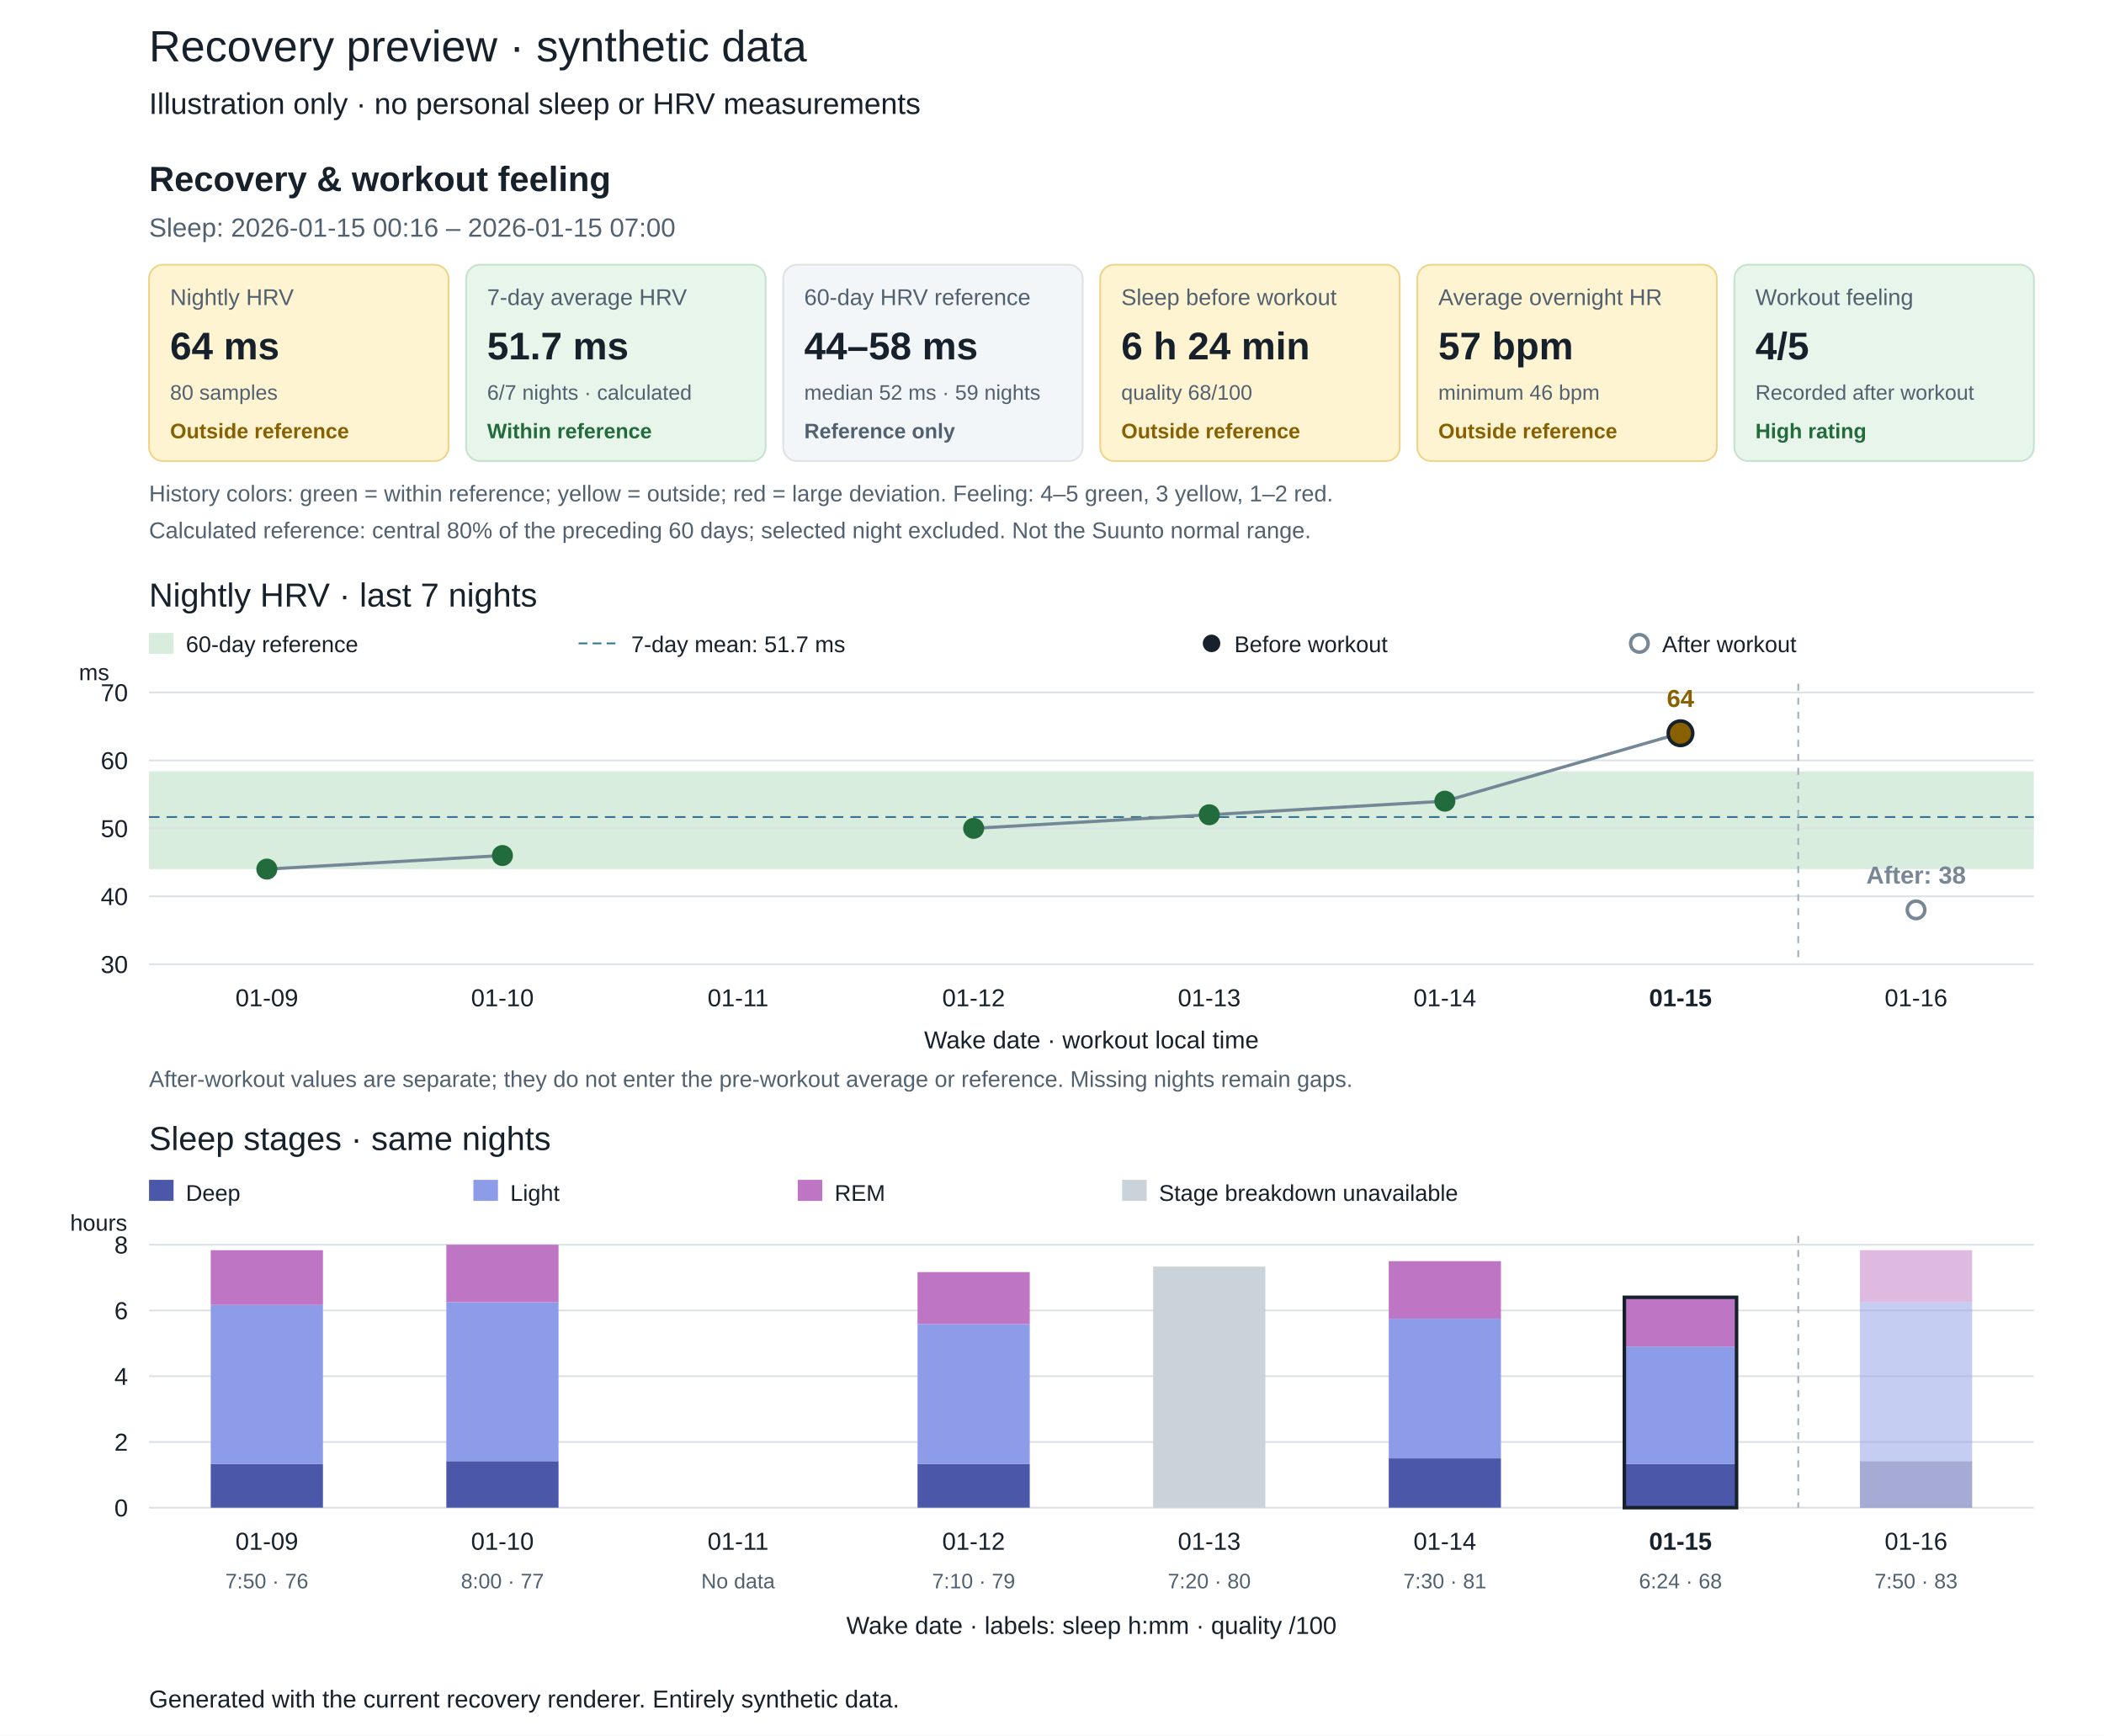
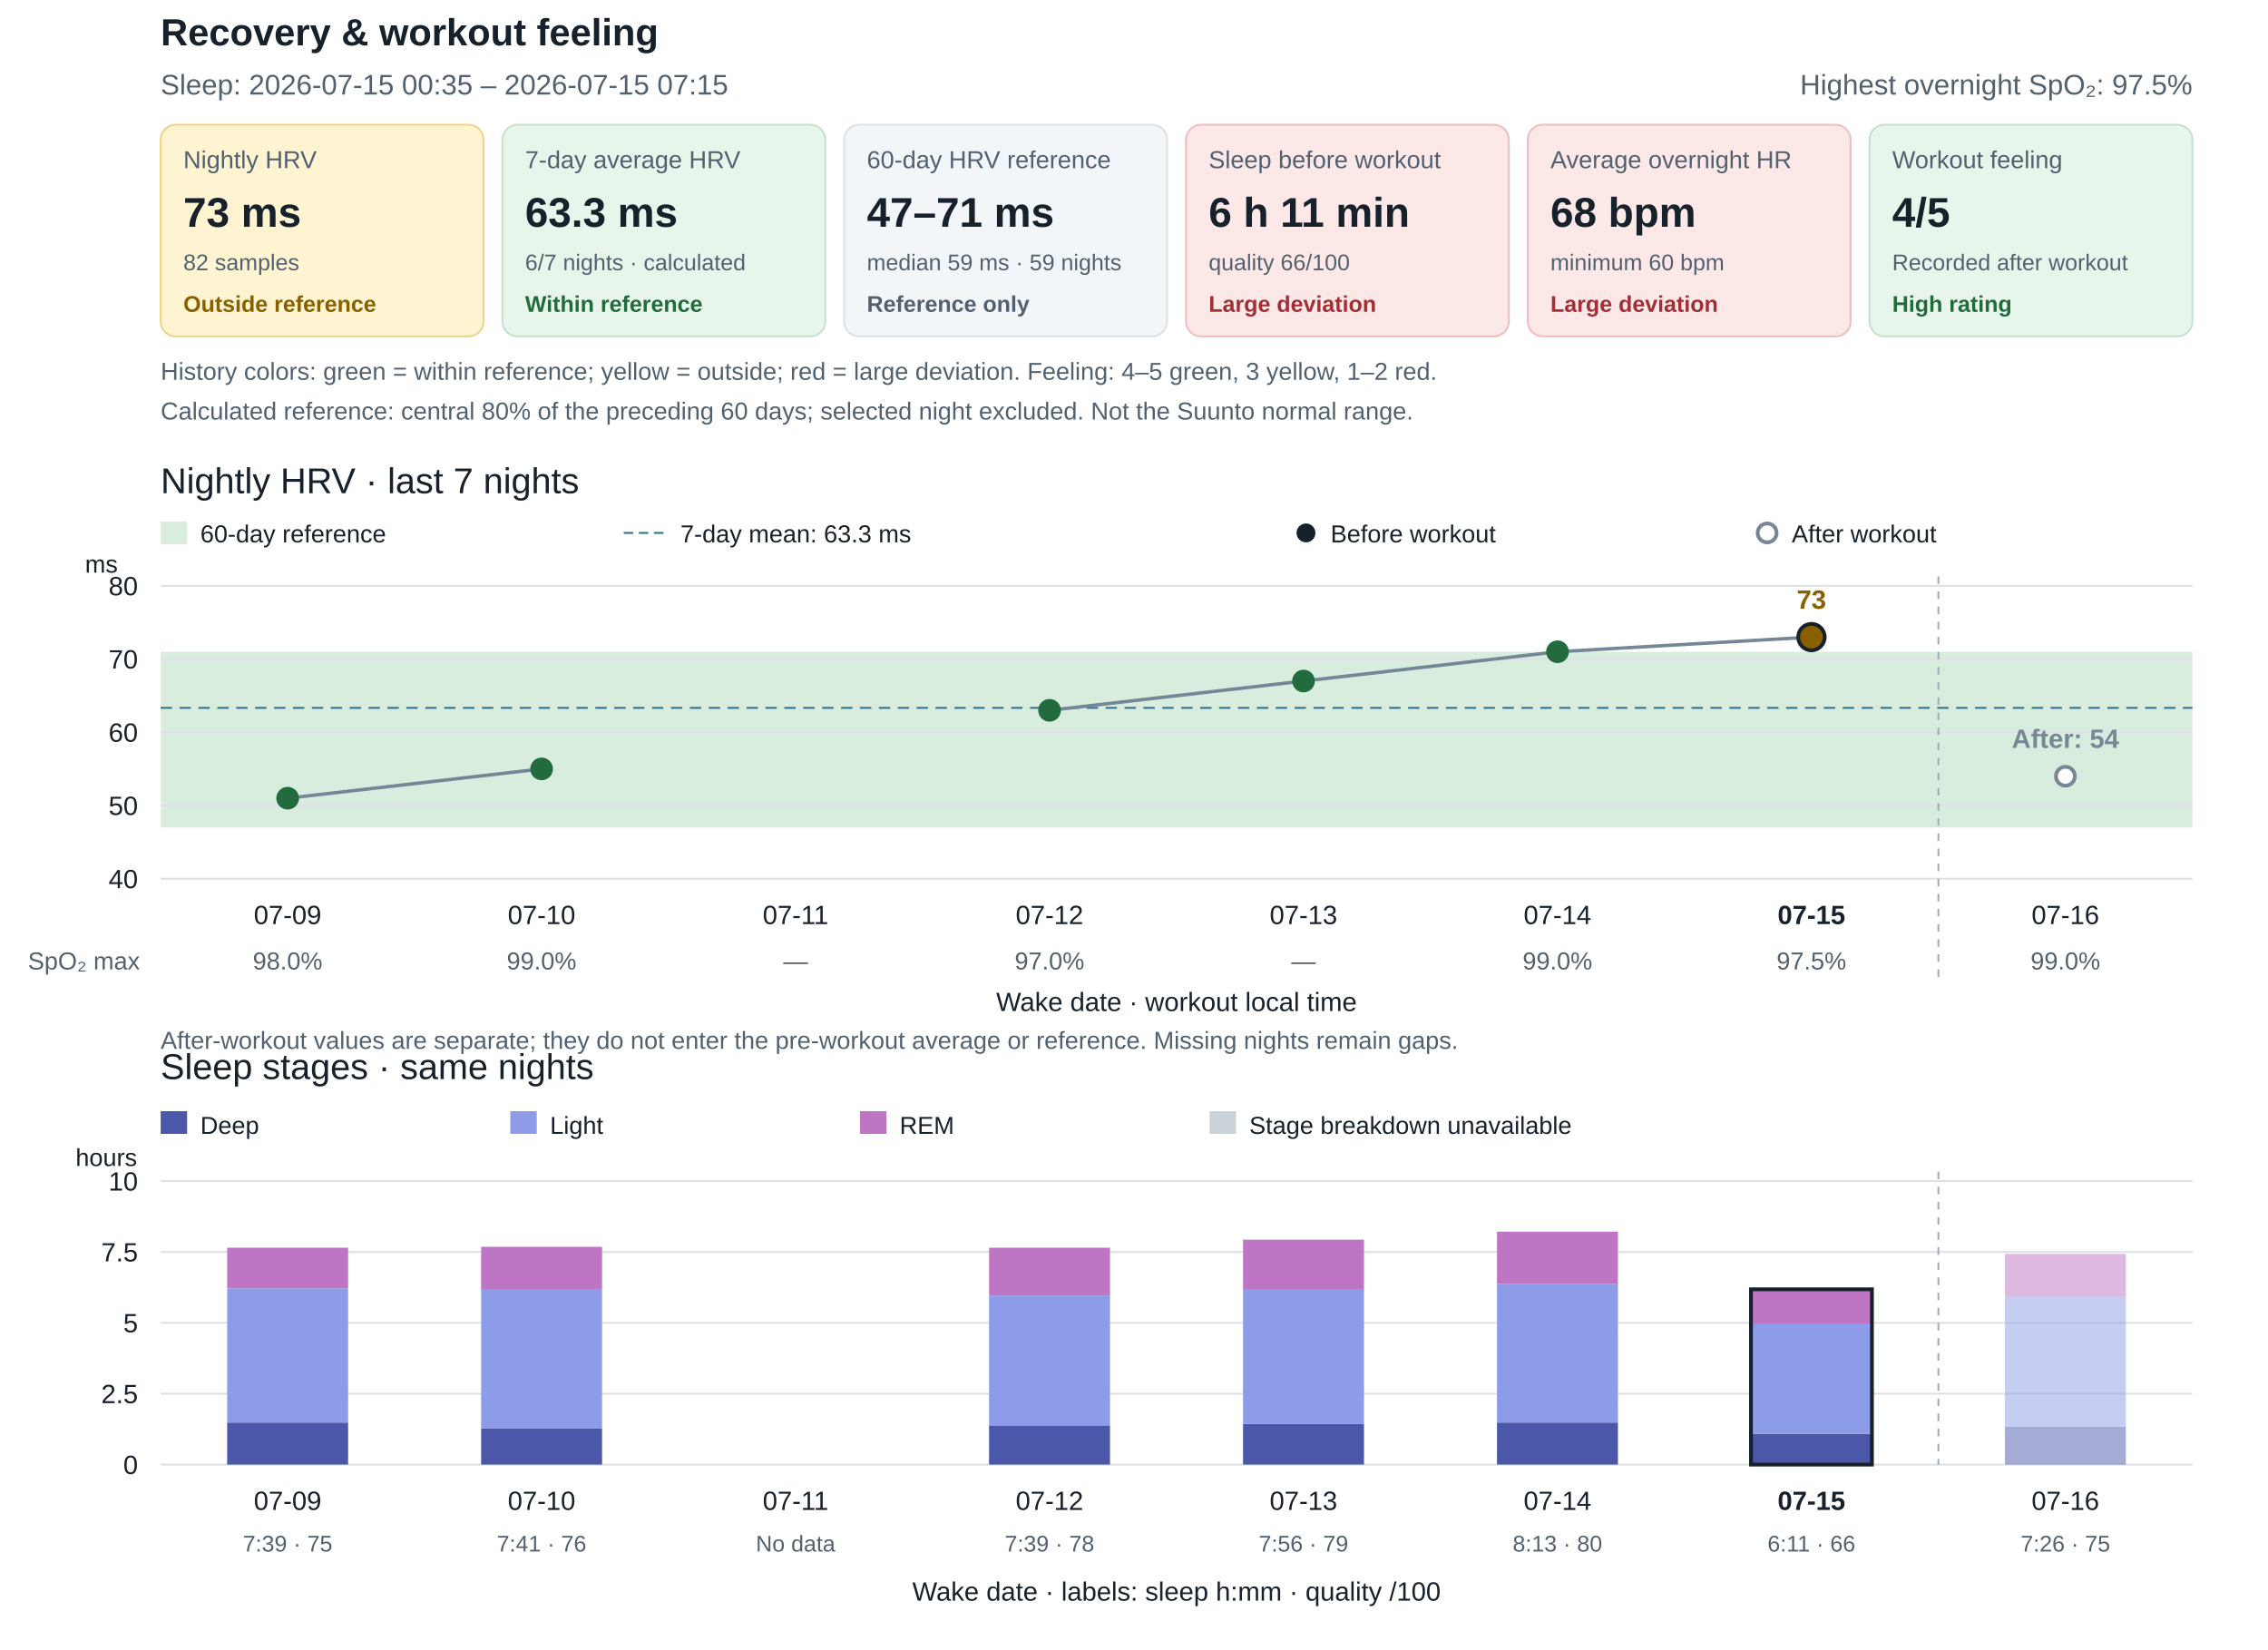
- <svg xmlns="http://www.w3.org/2000/svg" width="1200" height="990" viewBox="0 0 1200 990" role="img" aria-labelledby="title desc">
-   <rect width="1200" height="990" fill="#ffffff" />
+ <svg xmlns="http://www.w3.org/2000/svg" width="1200" height="873" viewBox="0 0 1200 873" role="img" aria-labelledby="title desc">
+   <rect width="100%" height="100%" fill="#ffffff" />
  <g font-family="Arial, sans-serif" fill="#17212b">
-     <text x="85" y="35" font-size="25">Recovery preview · synthetic data</text>
-     <text x="85" y="65" font-size="17">Illustration only · no personal sleep or HRV measurements</text>
-     <g data-section="pre-workout-recovery">
-       <text x="85" y="109" font-size="20" font-weight="bold">Recovery &amp; workout feeling</text>
-       <text x="85" y="135" font-size="15" fill="#526170">Sleep: 2026-01-15 00:16 – 2026-01-15 07:00</text>
-       <g data-tile="0" data-status="yellow">
-         <rect x="85.00" y="151" width="170.83" height="112" rx="8" fill="#fff4d2" stroke="#edd489" />
-         <text x="97.00" y="174" font-size="13" fill="#526170">Nightly HRV</text>
-         <text x="97.00" y="205" font-size="22" font-weight="bold">64 ms</text>
-         <text x="97.00" y="228" font-size="12" fill="#526170">80 samples</text>
-         <text x="97.00" y="250" font-size="12" font-weight="bold" fill="#886000">Outside reference</text>
+     <g transform="translate(0 -85)">
+       <g data-section="pre-workout-recovery">
+         <text x="85" y="109" font-size="20" font-weight="bold">Recovery &amp; workout feeling</text>
+         <text x="85" y="135" font-size="15" fill="#526170">Sleep: 2026-07-15 00:35 – 2026-07-15 07:15</text>
+         <text x="1160" y="135" text-anchor="end" font-size="15" fill="#526170">Highest overnight SpO₂: 97.5%</text>
+         <g data-tile="0" data-status="yellow">
+           <rect x="85.00" y="151" width="170.83" height="112" rx="8" fill="#fff4d2" stroke="#edd489" />
+           <text x="97.00" y="174" font-size="13" fill="#526170">Nightly HRV</text>
+           <text x="97.00" y="205" font-size="22" font-weight="bold">73 ms</text>
+           <text x="97.00" y="228" font-size="12" fill="#526170">82 samples</text>
+           <text x="97.00" y="250" font-size="12" font-weight="bold" fill="#886000">Outside reference</text>
+         </g>
+         <g data-tile="1" data-status="green">
+           <rect x="265.83" y="151" width="170.83" height="112" rx="8" fill="#e8f5eb" stroke="#c5e2cd" />
+           <text x="277.83" y="174" font-size="13" fill="#526170">7-day average HRV</text>
+           <text x="277.83" y="205" font-size="22" font-weight="bold">63.3 ms</text>
+           <text x="277.83" y="228" font-size="12" fill="#526170">6/7 nights · calculated</text>
+           <text x="277.83" y="250" font-size="12" font-weight="bold" fill="#226b3c">Within reference</text>
+         </g>
+         <g data-tile="2" data-status="reference">
+           <rect x="446.67" y="151" width="170.83" height="112" rx="8" fill="#f3f6f8" stroke="#dce2e7" />
+           <text x="458.67" y="174" font-size="13" fill="#526170">60-day HRV reference</text>
+           <text x="458.67" y="205" font-size="22" font-weight="bold">47–71 ms</text>
+           <text x="458.67" y="228" font-size="12" fill="#526170">median 59 ms · 59 nights</text>
+           <text x="458.67" y="250" font-size="12" font-weight="bold" fill="#526170">Reference only</text>
+         </g>
+         <g data-tile="3" data-status="red">
+           <rect x="627.50" y="151" width="170.83" height="112" rx="8" fill="#fde8e8" stroke="#efbec2" />
+           <text x="639.50" y="174" font-size="13" fill="#526170">Sleep before workout</text>
+           <text x="639.50" y="205" font-size="22" font-weight="bold">6 h 11 min</text>
+           <text x="639.50" y="228" font-size="12" fill="#526170">quality 66/100</text>
+           <text x="639.50" y="250" font-size="12" font-weight="bold" fill="#a22e36">Large deviation</text>
+         </g>
+         <g data-tile="4" data-status="red">
+           <rect x="808.33" y="151" width="170.83" height="112" rx="8" fill="#fde8e8" stroke="#efbec2" />
+           <text x="820.33" y="174" font-size="13" fill="#526170">Average overnight HR</text>
+           <text x="820.33" y="205" font-size="22" font-weight="bold">68 bpm</text>
+           <text x="820.33" y="228" font-size="12" fill="#526170">minimum 60 bpm</text>
+           <text x="820.33" y="250" font-size="12" font-weight="bold" fill="#a22e36">Large deviation</text>
+         </g>
+         <g data-tile="5" data-status="green">
+           <rect x="989.17" y="151" width="170.83" height="112" rx="8" fill="#e8f5eb" stroke="#c5e2cd" />
+           <text x="1001.17" y="174" font-size="13" fill="#526170">Workout feeling</text>
+           <text x="1001.17" y="205" font-size="22" font-weight="bold">4/5</text>
+           <text x="1001.17" y="228" font-size="12" fill="#526170">Recorded after workout</text>
+           <text x="1001.17" y="250" font-size="12" font-weight="bold" fill="#226b3c">High rating</text>
+         </g>
+         <text x="85" y="286" font-size="13" fill="#526170">History colors: green = within reference; yellow = outside; red = large deviation. Feeling: 4–5 green, 3 yellow, 1–2 red.</text>
+         <text x="85" y="307" font-size="13" fill="#526170">Calculated reference: central 80% of the preceding 60 days; selected night excluded. Not the Suunto normal range.</text>
      </g>
-       <g data-tile="1" data-status="green">
-         <rect x="265.83" y="151" width="170.83" height="112" rx="8" fill="#e8f5eb" stroke="#c5e2cd" />
-         <text x="277.83" y="174" font-size="13" fill="#526170">7-day average HRV</text>
-         <text x="277.83" y="205" font-size="22" font-weight="bold">51.7 ms</text>
-         <text x="277.83" y="228" font-size="12" fill="#526170">6/7 nights · calculated</text>
-         <text x="277.83" y="250" font-size="12" font-weight="bold" fill="#226b3c">Within reference</text>
+       <g data-section="hrv-history">
+         <text x="85" y="346" font-size="19">Nightly HRV · last 7 nights</text>
+         <rect x="85" y="361" width="14" height="12" fill="#d9eddf" />
+         <text x="106" y="372" font-size="13">60-day reference</text>
+         <line x1="330" x2="353" y1="367" y2="367" stroke="#33718f" stroke-dasharray="5 3" />
+         <text x="360" y="372" font-size="13">7-day mean: 63.3 ms</text>
+         <circle cx="691" cy="367" r="5" fill="#17212b" />
+         <text x="704" y="372" font-size="13">Before workout</text>
+         <circle cx="935" cy="367" r="5" fill="white" stroke="#788795" stroke-width="2" />
+         <text x="948" y="372" font-size="13">After workout</text>
+         <rect data-role="hrv-reference-band" x="85" y="429.88" width="1075" height="93.00" fill="#d9eddf" />
+         <line x1="85" x2="1160" y1="550.00" y2="550.00" stroke="#dce1e6" />
+         <text x="73" y="555.00" font-size="14" text-anchor="end">40</text>
+         <line x1="85" x2="1160" y1="511.25" y2="511.25" stroke="#dce1e6" />
+         <text x="73" y="516.25" font-size="14" text-anchor="end">50</text>
+         <line x1="85" x2="1160" y1="472.50" y2="472.50" stroke="#dce1e6" />
+         <text x="73" y="477.50" font-size="14" text-anchor="end">60</text>
+         <line x1="85" x2="1160" y1="433.75" y2="433.75" stroke="#dce1e6" />
+         <text x="73" y="438.75" font-size="14" text-anchor="end">70</text>
+         <line x1="85" x2="1160" y1="395.00" y2="395.00" stroke="#dce1e6" />
+         <text x="73" y="400.00" font-size="14" text-anchor="end">80</text>
+         <text x="45" y="388" font-size="13">ms</text>
+         <line data-role="hrv-7d-mean" x1="85" x2="1160" y1="459.58" y2="459.58" stroke="#33718f" stroke-dasharray="6 4" />
+         <line data-role="hrv-daily-line" x1="152.19" y1="507.38" x2="286.56" y2="491.88" stroke="#738796" stroke-width="1.8" />
+         <line data-role="hrv-daily-line" x1="555.31" y1="460.88" x2="689.69" y2="445.38" stroke="#738796" stroke-width="1.8" />
+         <line data-role="hrv-daily-line" x1="689.69" y1="445.38" x2="824.06" y2="429.88" stroke="#738796" stroke-width="1.8" />
+         <line data-role="hrv-daily-line" x1="824.06" y1="429.88" x2="958.44" y2="422.12" stroke="#738796" stroke-width="1.8" />
+         <circle data-role="night" data-value="51" cx="152.19" cy="507.38" r="5" fill="#226b3c" stroke="#226b3c" stroke-width="2" />
+         <circle data-role="night" data-value="55" cx="286.56" cy="491.88" r="5" fill="#226b3c" stroke="#226b3c" stroke-width="2" />
+         <circle data-role="night" data-value="63" cx="555.31" cy="460.88" r="5" fill="#226b3c" stroke="#226b3c" stroke-width="2" />
+         <circle data-role="night" data-value="67" cx="689.69" cy="445.38" r="5" fill="#226b3c" stroke="#226b3c" stroke-width="2" />
+         <circle data-role="night" data-value="71" cx="824.06" cy="429.88" r="5" fill="#226b3c" stroke="#226b3c" stroke-width="2" />
+         <circle data-role="selected-night" data-value="73" cx="958.44" cy="422.12" r="7" fill="#886000" stroke="#17212b" stroke-width="2" />
+         <text x="958.44" y="407.12" font-size="14" text-anchor="middle" font-weight="bold" fill="#886000">73</text>
+         <circle data-role="after-workout" data-value="54" cx="1092.81" cy="495.75" r="5" fill="white" stroke="#788795" stroke-width="2" />
+         <text x="1092.81" y="480.75" font-size="14" text-anchor="middle" font-weight="bold" fill="#788795">After: 54</text>
+         <text x="152.19" y="574" font-size="14" text-anchor="middle" font-weight="normal">07-09</text>
+         <text x="286.56" y="574" font-size="14" text-anchor="middle" font-weight="normal">07-10</text>
+         <text x="420.94" y="574" font-size="14" text-anchor="middle" font-weight="normal">07-11</text>
+         <text x="555.31" y="574" font-size="14" text-anchor="middle" font-weight="normal">07-12</text>
+         <text x="689.69" y="574" font-size="14" text-anchor="middle" font-weight="normal">07-13</text>
+         <text x="824.06" y="574" font-size="14" text-anchor="middle" font-weight="normal">07-14</text>
+         <text x="958.44" y="574" font-size="14" text-anchor="middle" font-weight="bold">07-15</text>
+         <text x="1092.81" y="574" font-size="14" text-anchor="middle" font-weight="normal">07-16</text>
+         <line data-role="after-workout-divider" x1="1025.62" x2="1025.62" y1="390" y2="604" stroke="#a2adb7" stroke-dasharray="4 4" />
+         <g data-section="spo2-history" fill="#526170" font-size="13">
+           <text x="74" y="598" text-anchor="end">SpO₂ max</text>
+           <text data-wake-date="2026-07-09" x="152.19" y="598" text-anchor="middle">98.0%</text>
+           <text data-wake-date="2026-07-10" x="286.56" y="598" text-anchor="middle">99.0%</text>
+           <text data-wake-date="2026-07-11" x="420.94" y="598" text-anchor="middle">—</text>
+           <text data-wake-date="2026-07-12" x="555.31" y="598" text-anchor="middle">97.0%</text>
+           <text data-wake-date="2026-07-13" x="689.69" y="598" text-anchor="middle">—</text>
+           <text data-wake-date="2026-07-14" x="824.06" y="598" text-anchor="middle">99.0%</text>
+           <text data-wake-date="2026-07-15" x="958.44" y="598" text-anchor="middle">97.5%</text>
+           <text data-wake-date="2026-07-16" x="1092.81" y="598" text-anchor="middle">99.0%</text>
+         </g>
+         <text x="622.5" y="620" font-size="14" text-anchor="middle">Wake date · workout local time</text>
+         <text x="85" y="640" font-size="13" fill="#526170">After-workout values are separate; they do not enter the pre-workout average or reference. Missing nights remain gaps.</text>
      </g>
-       <g data-tile="2" data-status="reference">
-         <rect x="446.67" y="151" width="170.83" height="112" rx="8" fill="#f3f6f8" stroke="#dce2e7" />
-         <text x="458.67" y="174" font-size="13" fill="#526170">60-day HRV reference</text>
-         <text x="458.67" y="205" font-size="22" font-weight="bold">44–58 ms</text>
-         <text x="458.67" y="228" font-size="12" fill="#526170">median 52 ms · 59 nights</text>
-         <text x="458.67" y="250" font-size="12" font-weight="bold" fill="#526170">Reference only</text>
+       <g data-section="sleep-history">
+         <text x="85" y="656" font-size="19">Sleep stages · same nights</text>
+         <rect x="85" y="673" width="14" height="12" fill="#4b57a9" />
+         <text x="106" y="685" font-size="13">Deep</text>
+         <rect x="270" y="673" width="14" height="12" fill="#8d9ce8" />
+         <text x="291" y="685" font-size="13">Light</text>
+         <rect x="455" y="673" width="14" height="12" fill="#bd75c4" />
+         <text x="476" y="685" font-size="13">REM</text>
+         <rect x="640" y="673" width="14" height="12" fill="#cad2da" />
+         <text x="661" y="685" font-size="13">Stage breakdown unavailable</text>
+         <line x1="85" x2="1160" y1="860.00" y2="860.00" stroke="#dce1e6" />
+         <text x="73" y="865.00" font-size="14" text-anchor="end">0</text>
+         <line x1="85" x2="1160" y1="822.50" y2="822.50" stroke="#dce1e6" />
+         <text x="73" y="827.50" font-size="14" text-anchor="end">2.5</text>
+         <line x1="85" x2="1160" y1="785.00" y2="785.00" stroke="#dce1e6" />
+         <text x="73" y="790.00" font-size="14" text-anchor="end">5</text>
+         <line x1="85" x2="1160" y1="747.50" y2="747.50" stroke="#dce1e6" />
+         <text x="73" y="752.50" font-size="14" text-anchor="end">7.5</text>
+         <line x1="85" x2="1160" y1="710.00" y2="710.00" stroke="#dce1e6" />
+         <text x="73" y="715.00" font-size="14" text-anchor="end">10</text>
+         <text x="40" y="702" font-size="13">hours</text>
+         <rect data-stage="deep" data-wake-date="2026-07-09" x="120.19" y="837.75" width="64.00" height="22.25" fill="#4b57a9" opacity="1" />
+         <rect data-stage="light" data-wake-date="2026-07-09" x="120.19" y="766.75" width="64.00" height="71.00" fill="#8d9ce8" opacity="1" />
+         <rect data-stage="rem" data-wake-date="2026-07-09" x="120.19" y="745.25" width="64.00" height="21.50" fill="#bd75c4" opacity="1" />
+         <text x="152.19" y="884" font-size="14" text-anchor="middle" font-weight="normal">07-09</text>
+         <text x="152.19" y="906" font-size="12" text-anchor="middle" fill="#526170">7:39 · 75</text>
+         <rect data-stage="deep" data-wake-date="2026-07-10" x="254.56" y="840.75" width="64.00" height="19.25" fill="#4b57a9" opacity="1" />
+         <rect data-stage="light" data-wake-date="2026-07-10" x="254.56" y="767.50" width="64.00" height="73.25" fill="#8d9ce8" opacity="1" />
+         <rect data-stage="rem" data-wake-date="2026-07-10" x="254.56" y="744.75" width="64.00" height="22.75" fill="#bd75c4" opacity="1" />
+         <text x="286.56" y="884" font-size="14" text-anchor="middle" font-weight="normal">07-10</text>
+         <text x="286.56" y="906" font-size="12" text-anchor="middle" fill="#526170">7:41 · 76</text>
+         <text x="420.94" y="884" font-size="14" text-anchor="middle" font-weight="normal">07-11</text>
+         <text x="420.94" y="906" font-size="12" text-anchor="middle" fill="#526170">No data</text>
+         <rect data-stage="deep" data-wake-date="2026-07-12" x="523.31" y="839.25" width="64.00" height="20.75" fill="#4b57a9" opacity="1" />
+         <rect data-stage="light" data-wake-date="2026-07-12" x="523.31" y="770.50" width="64.00" height="68.75" fill="#8d9ce8" opacity="1" />
+         <rect data-stage="rem" data-wake-date="2026-07-12" x="523.31" y="745.25" width="64.00" height="25.25" fill="#bd75c4" opacity="1" />
+         <text x="555.31" y="884" font-size="14" text-anchor="middle" font-weight="normal">07-12</text>
+         <text x="555.31" y="906" font-size="12" text-anchor="middle" fill="#526170">7:39 · 78</text>
+         <rect data-stage="deep" data-wake-date="2026-07-13" x="657.69" y="838.50" width="64.00" height="21.50" fill="#4b57a9" opacity="1" />
+         <rect data-stage="light" data-wake-date="2026-07-13" x="657.69" y="767.50" width="64.00" height="71.00" fill="#8d9ce8" opacity="1" />
+         <rect data-stage="rem" data-wake-date="2026-07-13" x="657.69" y="741.00" width="64.00" height="26.50" fill="#bd75c4" opacity="1" />
+         <text x="689.69" y="884" font-size="14" text-anchor="middle" font-weight="normal">07-13</text>
+         <text x="689.69" y="906" font-size="12" text-anchor="middle" fill="#526170">7:56 · 79</text>
+         <rect data-stage="deep" data-wake-date="2026-07-14" x="792.06" y="837.75" width="64.00" height="22.25" fill="#4b57a9" opacity="1" />
+         <rect data-stage="light" data-wake-date="2026-07-14" x="792.06" y="764.50" width="64.00" height="73.25" fill="#8d9ce8" opacity="1" />
+         <rect data-stage="rem" data-wake-date="2026-07-14" x="792.06" y="736.75" width="64.00" height="27.75" fill="#bd75c4" opacity="1" />
+         <text x="824.06" y="884" font-size="14" text-anchor="middle" font-weight="normal">07-14</text>
+         <text x="824.06" y="906" font-size="12" text-anchor="middle" fill="#526170">8:13 · 80</text>
+         <rect data-stage="deep" data-wake-date="2026-07-15" x="926.44" y="843.75" width="64.00" height="16.25" fill="#4b57a9" opacity="1" />
+         <rect data-stage="light" data-wake-date="2026-07-15" x="926.44" y="785.75" width="64.00" height="58.00" fill="#8d9ce8" opacity="1" />
+         <rect data-stage="rem" data-wake-date="2026-07-15" x="926.44" y="767.25" width="64.00" height="18.50" fill="#bd75c4" opacity="1" />
+         <rect data-role="selected-sleep" x="926.44" y="767.25" width="64.00" height="92.75" fill="none" stroke="#17212b" stroke-width="2" />
+         <text x="958.44" y="884" font-size="14" text-anchor="middle" font-weight="bold">07-15</text>
+         <text x="958.44" y="906" font-size="12" text-anchor="middle" fill="#526170">6:11 · 66</text>
+         <rect data-stage="deep" data-wake-date="2026-07-16" x="1060.81" y="840.00" width="64.00" height="20.00" fill="#4b57a9" opacity="0.5" />
+         <rect data-stage="light" data-wake-date="2026-07-16" x="1060.81" y="771.25" width="64.00" height="68.75" fill="#8d9ce8" opacity="0.5" />
+         <rect data-stage="rem" data-wake-date="2026-07-16" x="1060.81" y="748.50" width="64.00" height="22.75" fill="#bd75c4" opacity="0.5" />
+         <text x="1092.81" y="884" font-size="14" text-anchor="middle" font-weight="normal">07-16</text>
+         <text x="1092.81" y="906" font-size="12" text-anchor="middle" fill="#526170">7:26 · 75</text>
+         <line x1="1025.62" x2="1025.62" y1="705" y2="860" stroke="#a2adb7" stroke-dasharray="4 4" />
+         <text x="622.5" y="932" font-size="14" text-anchor="middle">Wake date · labels: sleep h:mm · quality /100</text>
      </g>
-       <g data-tile="3" data-status="yellow">
-         <rect x="627.50" y="151" width="170.83" height="112" rx="8" fill="#fff4d2" stroke="#edd489" />
-         <text x="639.50" y="174" font-size="13" fill="#526170">Sleep before workout</text>
-         <text x="639.50" y="205" font-size="22" font-weight="bold">6 h 24 min</text>
-         <text x="639.50" y="228" font-size="12" fill="#526170">quality 68/100</text>
-         <text x="639.50" y="250" font-size="12" font-weight="bold" fill="#886000">Outside reference</text>
-       </g>
-       <g data-tile="4" data-status="yellow">
-         <rect x="808.33" y="151" width="170.83" height="112" rx="8" fill="#fff4d2" stroke="#edd489" />
-         <text x="820.33" y="174" font-size="13" fill="#526170">Average overnight HR</text>
-         <text x="820.33" y="205" font-size="22" font-weight="bold">57 bpm</text>
-         <text x="820.33" y="228" font-size="12" fill="#526170">minimum 46 bpm</text>
-         <text x="820.33" y="250" font-size="12" font-weight="bold" fill="#886000">Outside reference</text>
-       </g>
-       <g data-tile="5" data-status="green">
-         <rect x="989.17" y="151" width="170.83" height="112" rx="8" fill="#e8f5eb" stroke="#c5e2cd" />
-         <text x="1001.17" y="174" font-size="13" fill="#526170">Workout feeling</text>
-         <text x="1001.17" y="205" font-size="22" font-weight="bold">4/5</text>
-         <text x="1001.17" y="228" font-size="12" fill="#526170">Recorded after workout</text>
-         <text x="1001.17" y="250" font-size="12" font-weight="bold" fill="#226b3c">High rating</text>
-       </g>
-       <text x="85" y="286" font-size="13" fill="#526170">History colors: green = within reference; yellow = outside; red = large deviation. Feeling: 4–5 green, 3 yellow, 1–2 red.</text>
-       <text x="85" y="307" font-size="13" fill="#526170">Calculated reference: central 80% of the preceding 60 days; selected night excluded. Not the Suunto normal range.</text>
    </g>
-     <g data-section="hrv-history">
-       <text x="85" y="346" font-size="19">Nightly HRV · last 7 nights</text>
-       <rect x="85" y="361" width="14" height="12" fill="#d9eddf" />
-       <text x="106" y="372" font-size="13">60-day reference</text>
-       <line x1="330" x2="353" y1="367" y2="367" stroke="#33718f" stroke-dasharray="5 3" />
-       <text x="360" y="372" font-size="13">7-day mean: 51.7 ms</text>
-       <circle cx="691" cy="367" r="5" fill="#17212b" />
-       <text x="704" y="372" font-size="13">Before workout</text>
-       <circle cx="935" cy="367" r="5" fill="white" stroke="#788795" stroke-width="2" />
-       <text x="948" y="372" font-size="13">After workout</text>
-       <rect data-role="hrv-reference-band" x="85" y="439.95" width="1075" height="55.80" fill="#d9eddf" />
-       <line x1="85" x2="1160" y1="550.00" y2="550.00" stroke="#dce1e6" />
-       <text x="73" y="555.00" font-size="14" text-anchor="end">30</text>
-       <line x1="85" x2="1160" y1="511.25" y2="511.25" stroke="#dce1e6" />
-       <text x="73" y="516.25" font-size="14" text-anchor="end">40</text>
-       <line x1="85" x2="1160" y1="472.50" y2="472.50" stroke="#dce1e6" />
-       <text x="73" y="477.50" font-size="14" text-anchor="end">50</text>
-       <line x1="85" x2="1160" y1="433.75" y2="433.75" stroke="#dce1e6" />
-       <text x="73" y="438.75" font-size="14" text-anchor="end">60</text>
-       <line x1="85" x2="1160" y1="395.00" y2="395.00" stroke="#dce1e6" />
-       <text x="73" y="400.00" font-size="14" text-anchor="end">70</text>
-       <text x="45" y="388" font-size="13">ms</text>
-       <line data-role="hrv-7d-mean" x1="85" x2="1160" y1="466.04" y2="466.04" stroke="#33718f" stroke-dasharray="6 4" />
-       <line data-role="hrv-daily-line" x1="152.19" y1="495.75" x2="286.56" y2="488.00" stroke="#738796" stroke-width="1.8" />
-       <line data-role="hrv-daily-line" x1="555.31" y1="472.50" x2="689.69" y2="464.75" stroke="#738796" stroke-width="1.8" />
-       <line data-role="hrv-daily-line" x1="689.69" y1="464.75" x2="824.06" y2="457.00" stroke="#738796" stroke-width="1.8" />
-       <line data-role="hrv-daily-line" x1="824.06" y1="457.00" x2="958.44" y2="418.25" stroke="#738796" stroke-width="1.8" />
-       <circle data-role="night" data-value="44" cx="152.19" cy="495.75" r="5" fill="#226b3c" stroke="#226b3c" stroke-width="2" />
-       <circle data-role="night" data-value="46" cx="286.56" cy="488.00" r="5" fill="#226b3c" stroke="#226b3c" stroke-width="2" />
-       <circle data-role="night" data-value="50" cx="555.31" cy="472.50" r="5" fill="#226b3c" stroke="#226b3c" stroke-width="2" />
-       <circle data-role="night" data-value="52" cx="689.69" cy="464.75" r="5" fill="#226b3c" stroke="#226b3c" stroke-width="2" />
-       <circle data-role="night" data-value="54" cx="824.06" cy="457.00" r="5" fill="#226b3c" stroke="#226b3c" stroke-width="2" />
-       <circle data-role="selected-night" data-value="64" cx="958.44" cy="418.25" r="7" fill="#886000" stroke="#17212b" stroke-width="2" />
-       <text x="958.44" y="403.25" font-size="14" text-anchor="middle" font-weight="bold" fill="#886000">64</text>
-       <circle data-role="after-workout" data-value="38" cx="1092.81" cy="519.00" r="5" fill="white" stroke="#788795" stroke-width="2" />
-       <text x="1092.81" y="504.00" font-size="14" text-anchor="middle" font-weight="bold" fill="#788795">After: 38</text>
-       <text x="152.19" y="574" font-size="14" text-anchor="middle" font-weight="normal">01-09</text>
-       <text x="286.56" y="574" font-size="14" text-anchor="middle" font-weight="normal">01-10</text>
-       <text x="420.94" y="574" font-size="14" text-anchor="middle" font-weight="normal">01-11</text>
-       <text x="555.31" y="574" font-size="14" text-anchor="middle" font-weight="normal">01-12</text>
-       <text x="689.69" y="574" font-size="14" text-anchor="middle" font-weight="normal">01-13</text>
-       <text x="824.06" y="574" font-size="14" text-anchor="middle" font-weight="normal">01-14</text>
-       <text x="958.44" y="574" font-size="14" text-anchor="middle" font-weight="bold">01-15</text>
-       <text x="1092.81" y="574" font-size="14" text-anchor="middle" font-weight="normal">01-16</text>
-       <line data-role="after-workout-divider" x1="1025.62" x2="1025.62" y1="390" y2="550" stroke="#a2adb7" stroke-dasharray="4 4" />
-       <text x="622.5" y="598" font-size="14" text-anchor="middle">Wake date · workout local time</text>
-       <text x="85" y="620" font-size="13" fill="#526170">After-workout values are separate; they do not enter the pre-workout average or reference. Missing nights remain gaps.</text>
-     </g>
-     <g data-section="sleep-history">
-       <text x="85" y="656" font-size="19">Sleep stages · same nights</text>
-       <rect x="85" y="673" width="14" height="12" fill="#4b57a9" />
-       <text x="106" y="685" font-size="13">Deep</text>
-       <rect x="270" y="673" width="14" height="12" fill="#8d9ce8" />
-       <text x="291" y="685" font-size="13">Light</text>
-       <rect x="455" y="673" width="14" height="12" fill="#bd75c4" />
-       <text x="476" y="685" font-size="13">REM</text>
-       <rect x="640" y="673" width="14" height="12" fill="#cad2da" />
-       <text x="661" y="685" font-size="13">Stage breakdown unavailable</text>
-       <line x1="85" x2="1160" y1="860.00" y2="860.00" stroke="#dce1e6" />
-       <text x="73" y="865.00" font-size="14" text-anchor="end">0</text>
-       <line x1="85" x2="1160" y1="822.50" y2="822.50" stroke="#dce1e6" />
-       <text x="73" y="827.50" font-size="14" text-anchor="end">2</text>
-       <line x1="85" x2="1160" y1="785.00" y2="785.00" stroke="#dce1e6" />
-       <text x="73" y="790.00" font-size="14" text-anchor="end">4</text>
-       <line x1="85" x2="1160" y1="747.50" y2="747.50" stroke="#dce1e6" />
-       <text x="73" y="752.50" font-size="14" text-anchor="end">6</text>
-       <line x1="85" x2="1160" y1="710.00" y2="710.00" stroke="#dce1e6" />
-       <text x="73" y="715.00" font-size="14" text-anchor="end">8</text>
-       <text x="40" y="702" font-size="13">hours</text>
-       <rect data-stage="deep" data-wake-date="2026-01-09" x="120.19" y="835.00" width="64.00" height="25.00" fill="#4b57a9" opacity="1" />
-       <rect data-stage="light" data-wake-date="2026-01-09" x="120.19" y="744.38" width="64.00" height="90.62" fill="#8d9ce8" opacity="1" />
-       <rect data-stage="rem" data-wake-date="2026-01-09" x="120.19" y="713.12" width="64.00" height="31.25" fill="#bd75c4" opacity="1" />
-       <text x="152.19" y="884" font-size="14" text-anchor="middle" font-weight="normal">01-09</text>
-       <text x="152.19" y="906" font-size="12" text-anchor="middle" fill="#526170">7:50 · 76</text>
-       <rect data-stage="deep" data-wake-date="2026-01-10" x="254.56" y="833.44" width="64.00" height="26.56" fill="#4b57a9" opacity="1" />
-       <rect data-stage="light" data-wake-date="2026-01-10" x="254.56" y="742.81" width="64.00" height="90.62" fill="#8d9ce8" opacity="1" />
-       <rect data-stage="rem" data-wake-date="2026-01-10" x="254.56" y="710.00" width="64.00" height="32.81" fill="#bd75c4" opacity="1" />
-       <text x="286.56" y="884" font-size="14" text-anchor="middle" font-weight="normal">01-10</text>
-       <text x="286.56" y="906" font-size="12" text-anchor="middle" fill="#526170">8:00 · 77</text>
-       <text x="420.94" y="884" font-size="14" text-anchor="middle" font-weight="normal">01-11</text>
-       <text x="420.94" y="906" font-size="12" text-anchor="middle" fill="#526170">No data</text>
-       <rect data-stage="deep" data-wake-date="2026-01-12" x="523.31" y="835.00" width="64.00" height="25.00" fill="#4b57a9" opacity="1" />
-       <rect data-stage="light" data-wake-date="2026-01-12" x="523.31" y="755.31" width="64.00" height="79.69" fill="#8d9ce8" opacity="1" />
-       <rect data-stage="rem" data-wake-date="2026-01-12" x="523.31" y="725.62" width="64.00" height="29.69" fill="#bd75c4" opacity="1" />
-       <text x="555.31" y="884" font-size="14" text-anchor="middle" font-weight="normal">01-12</text>
-       <text x="555.31" y="906" font-size="12" text-anchor="middle" fill="#526170">7:10 · 79</text>
-       <rect data-stage="unknown" data-wake-date="2026-01-13" x="657.69" y="722.50" width="64.00" height="137.50" fill="#cad2da" opacity="1" />
-       <text x="689.69" y="884" font-size="14" text-anchor="middle" font-weight="normal">01-13</text>
-       <text x="689.69" y="906" font-size="12" text-anchor="middle" fill="#526170">7:20 · 80</text>
-       <rect data-stage="deep" data-wake-date="2026-01-14" x="792.06" y="831.88" width="64.00" height="28.12" fill="#4b57a9" opacity="1" />
-       <rect data-stage="light" data-wake-date="2026-01-14" x="792.06" y="752.19" width="64.00" height="79.69" fill="#8d9ce8" opacity="1" />
-       <rect data-stage="rem" data-wake-date="2026-01-14" x="792.06" y="719.38" width="64.00" height="32.81" fill="#bd75c4" opacity="1" />
-       <text x="824.06" y="884" font-size="14" text-anchor="middle" font-weight="normal">01-14</text>
-       <text x="824.06" y="906" font-size="12" text-anchor="middle" fill="#526170">7:30 · 81</text>
-       <rect data-stage="deep" data-wake-date="2026-01-15" x="926.44" y="835.00" width="64.00" height="25.00" fill="#4b57a9" opacity="1" />
-       <rect data-stage="light" data-wake-date="2026-01-15" x="926.44" y="768.12" width="64.00" height="66.88" fill="#8d9ce8" opacity="1" />
-       <rect data-stage="rem" data-wake-date="2026-01-15" x="926.44" y="740.00" width="64.00" height="28.12" fill="#bd75c4" opacity="1" />
-       <rect data-role="selected-sleep" x="926.44" y="740.00" width="64.00" height="120.00" fill="none" stroke="#17212b" stroke-width="2" />
-       <text x="958.44" y="884" font-size="14" text-anchor="middle" font-weight="bold">01-15</text>
-       <text x="958.44" y="906" font-size="12" text-anchor="middle" fill="#526170">6:24 · 68</text>
-       <rect data-stage="deep" data-wake-date="2026-01-16" x="1060.81" y="833.44" width="64.00" height="26.56" fill="#4b57a9" opacity="0.5" />
-       <rect data-stage="light" data-wake-date="2026-01-16" x="1060.81" y="742.81" width="64.00" height="90.62" fill="#8d9ce8" opacity="0.5" />
-       <rect data-stage="rem" data-wake-date="2026-01-16" x="1060.81" y="713.12" width="64.00" height="29.69" fill="#bd75c4" opacity="0.5" />
-       <text x="1092.81" y="884" font-size="14" text-anchor="middle" font-weight="normal">01-16</text>
-       <text x="1092.81" y="906" font-size="12" text-anchor="middle" fill="#526170">7:50 · 83</text>
-       <line x1="1025.62" x2="1025.62" y1="705" y2="860" stroke="#a2adb7" stroke-dasharray="4 4" />
-       <text x="622.5" y="932" font-size="14" text-anchor="middle">Wake date · labels: sleep h:mm · quality /100</text>
-     </g>
-     <text x="85" y="974" font-size="14">Generated with the current recovery renderer. Entirely synthetic data.</text>
  </g>
</svg>
